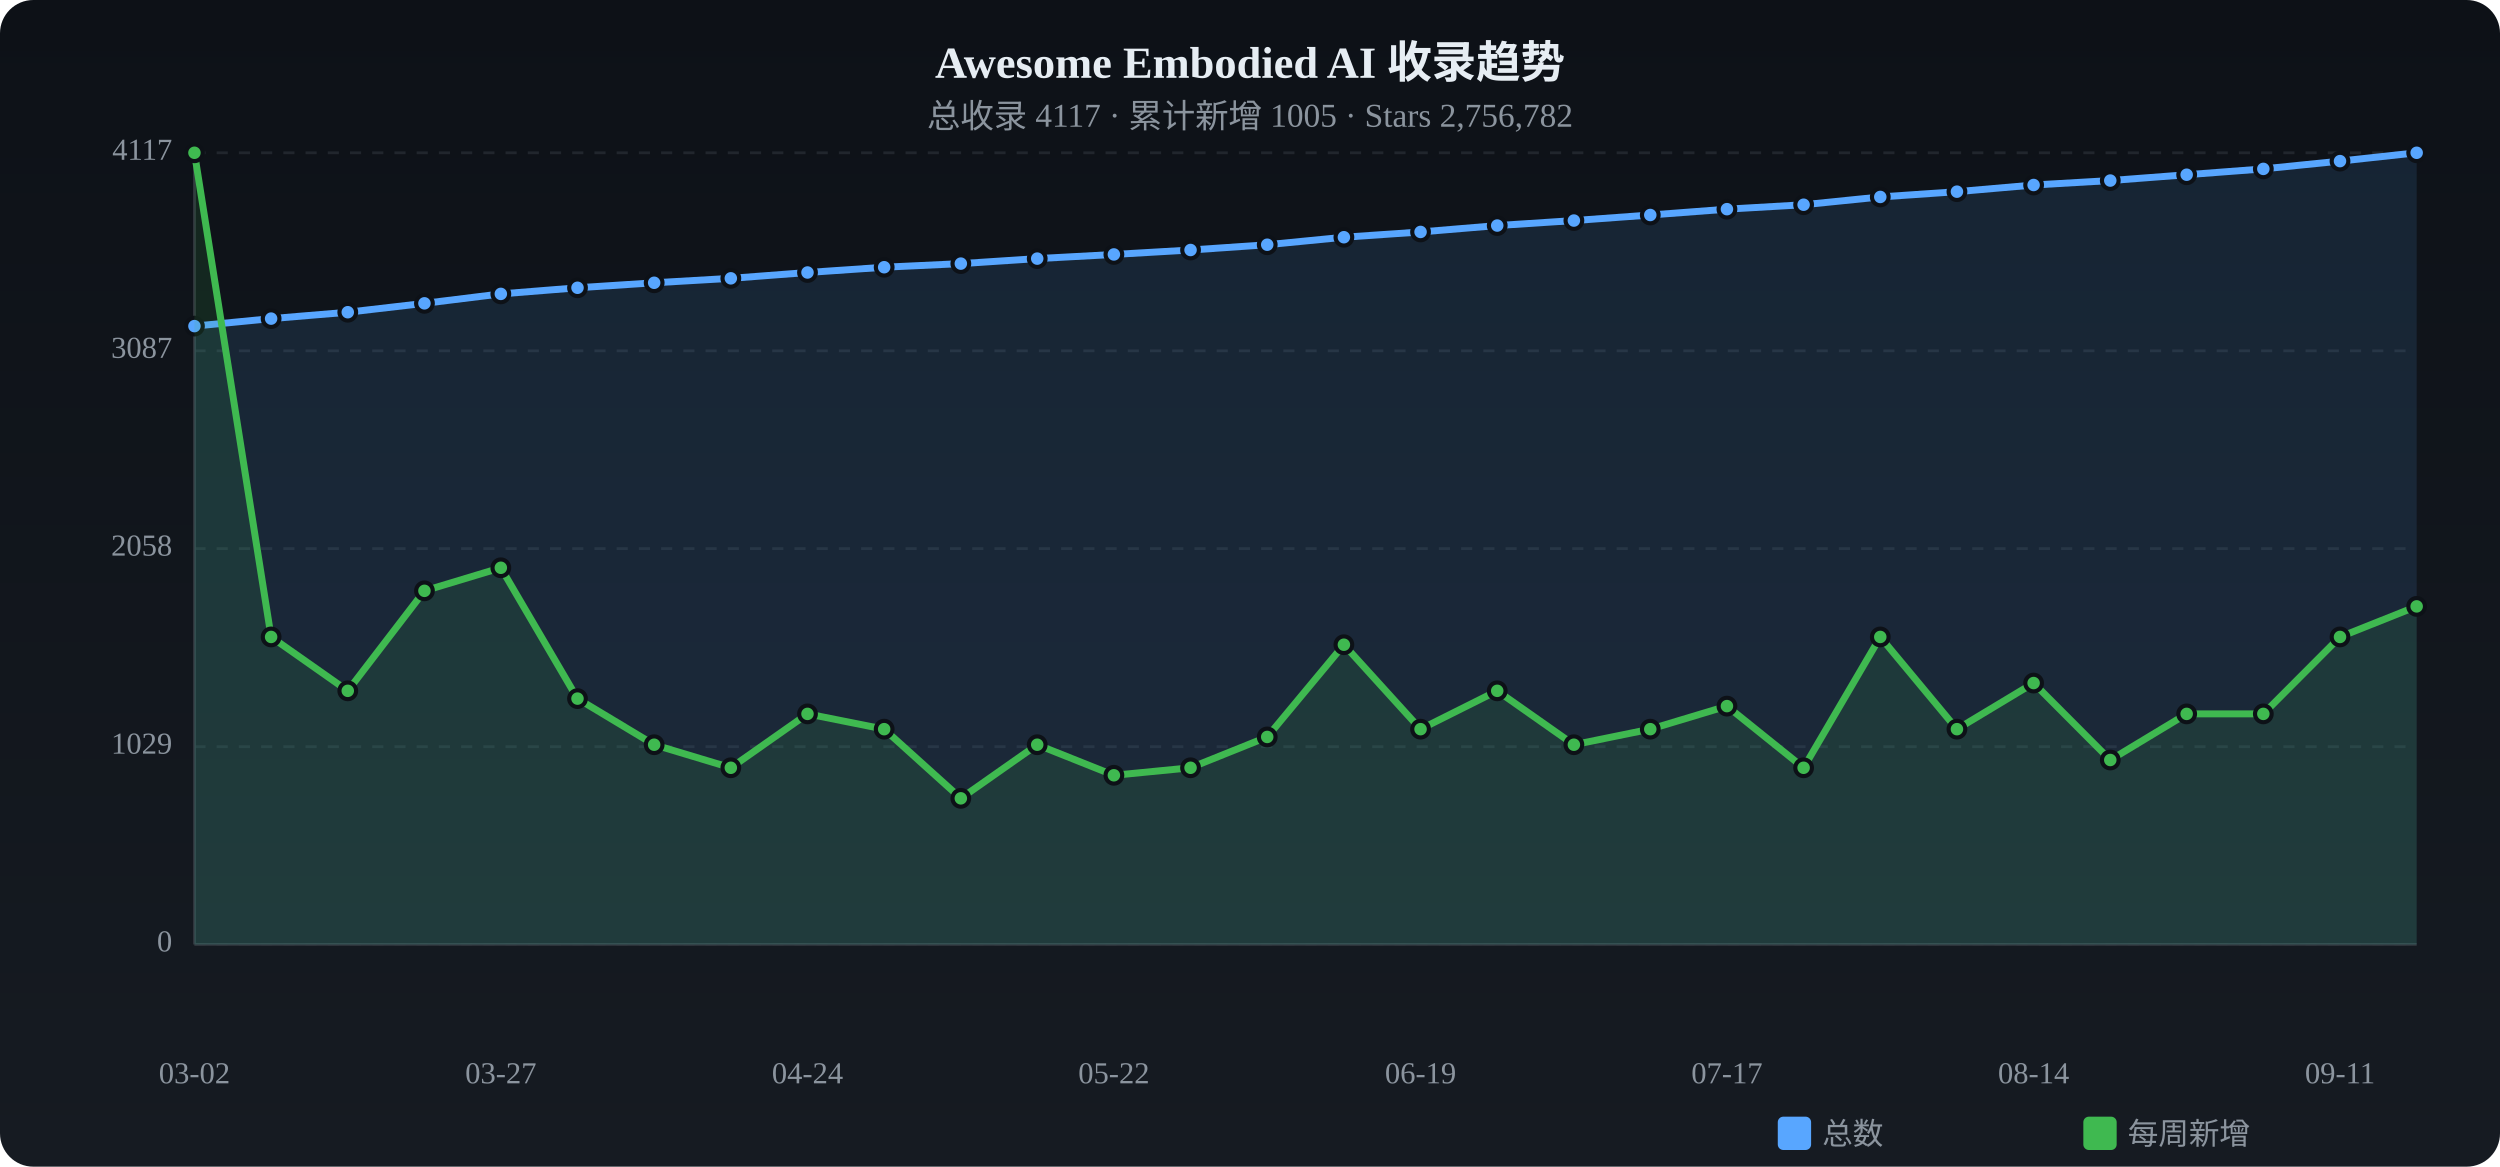
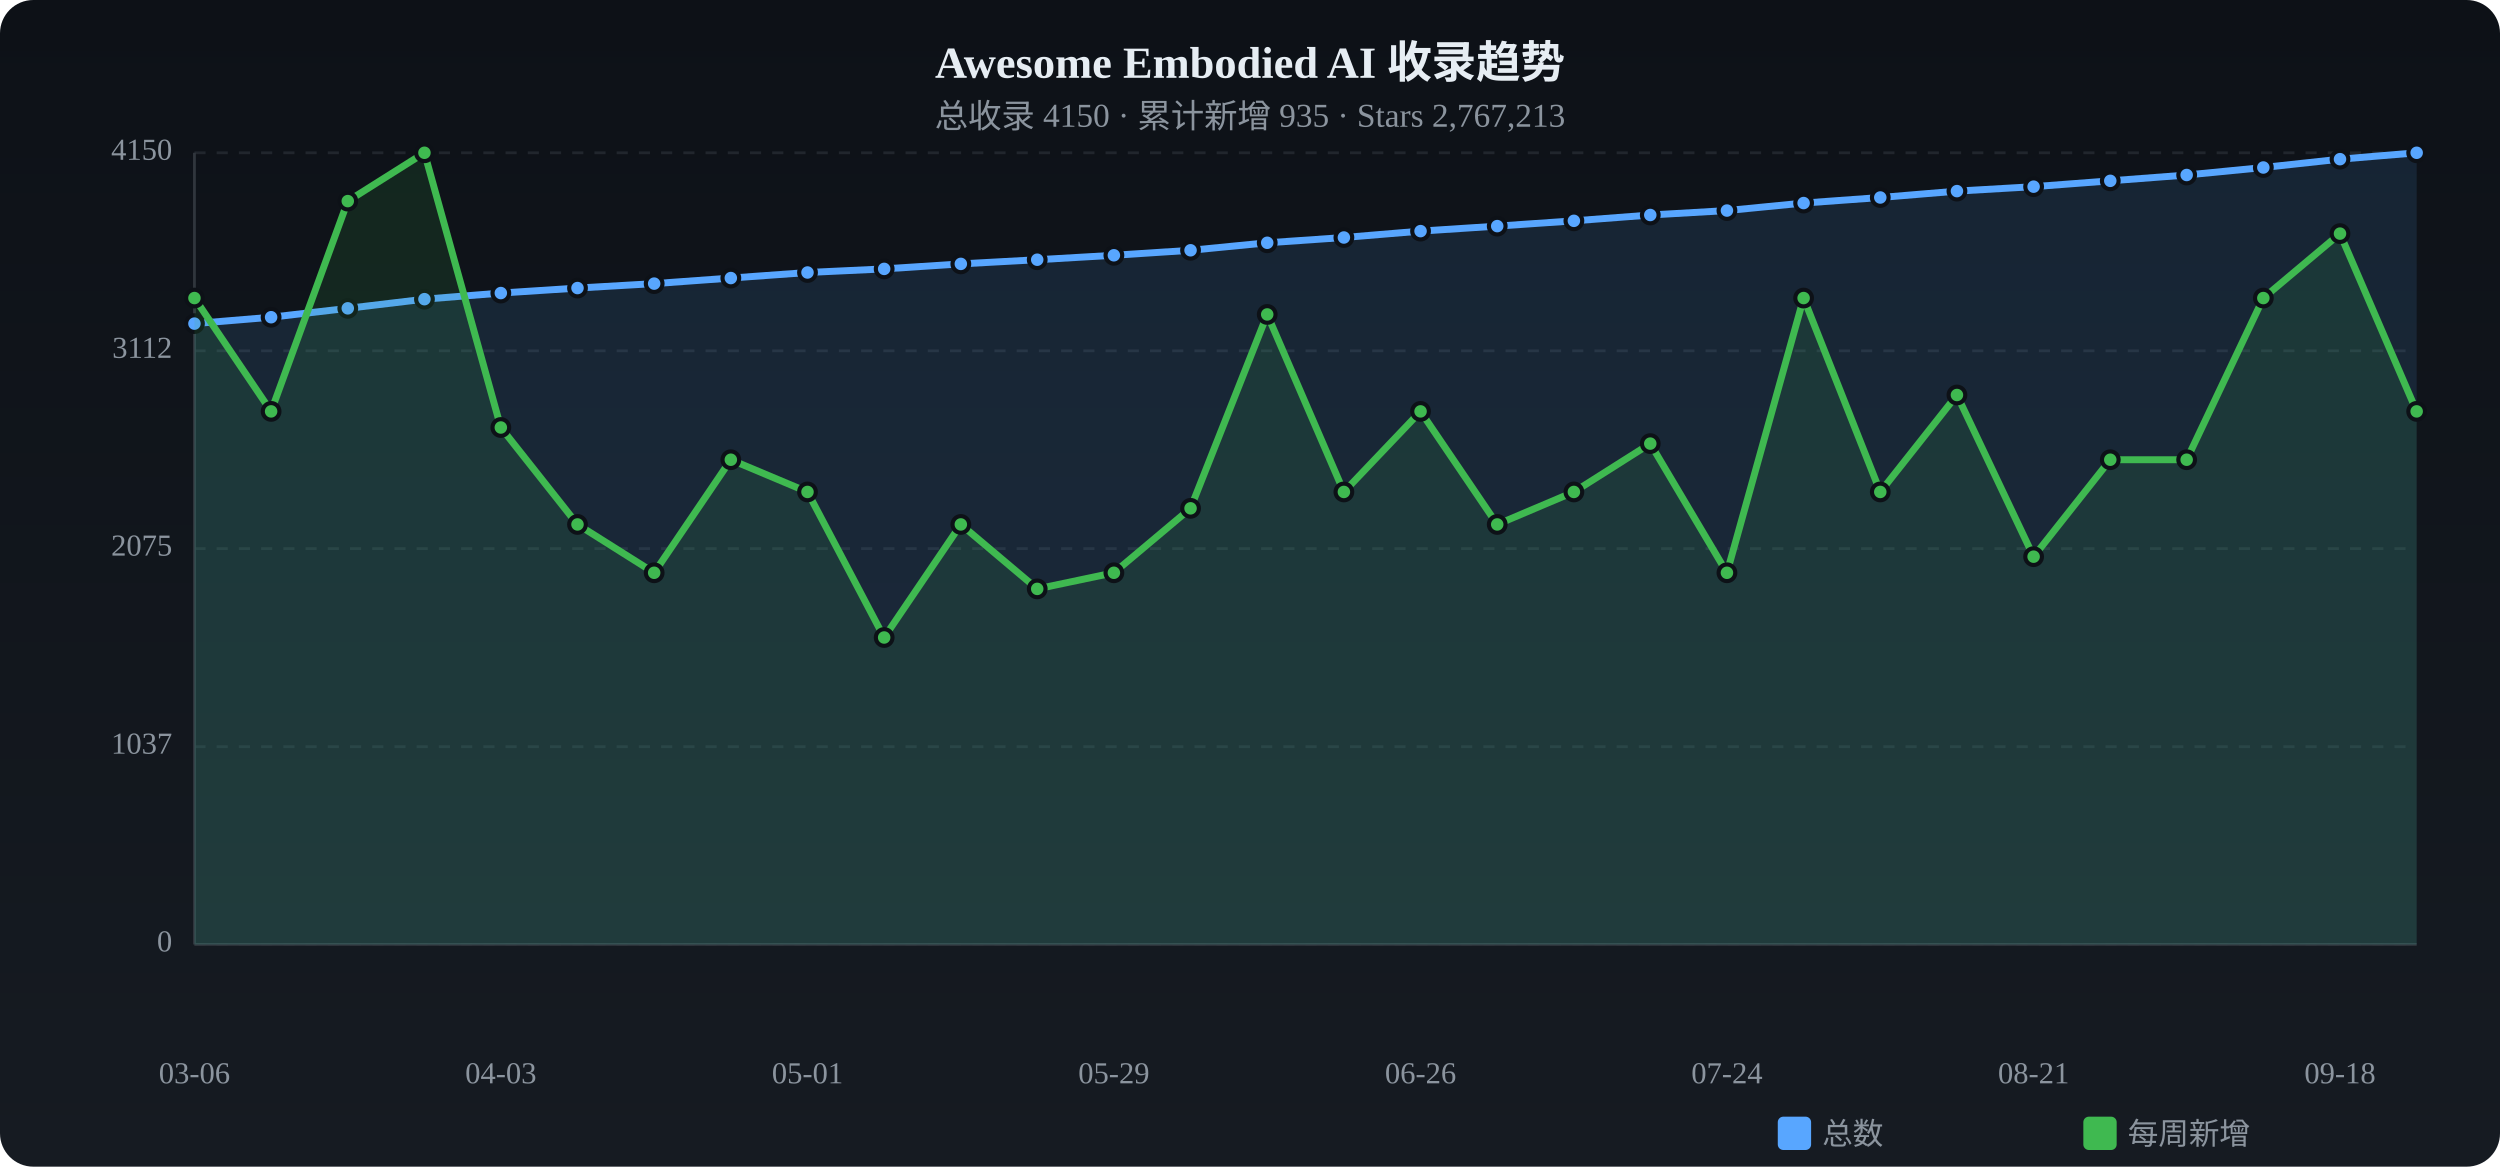
<svg xmlns="http://www.w3.org/2000/svg" viewBox="0 0 900 420" width="900" height="420">
  <defs>
    <linearGradient id="tbg" x1="0%" y1="0%" x2="0%" y2="100%">
      <stop offset="0%" stop-color="#0d1117" />
      <stop offset="100%" stop-color="#161b22" />
    </linearGradient>
  </defs>
  <rect width="900" height="420" rx="12" fill="url(#tbg)" />
  <text x="450.0" y="28" text-anchor="middle" fill="#e6edf3" font-size="16" font-weight="bold">Awesome Embodied AI 收录趋势</text>
-   <text x="450.0" y="46" text-anchor="middle" fill="#8b949e" font-size="12">总收录 4117 · 累计新增 1005 · Stars 2,756,782</text>
+   <text x="450.0" y="46" text-anchor="middle" fill="#8b949e" font-size="12">总收录 4150 · 累计新增 935 · Stars 2,767,213</text>
  <text x="62" y="340.0" text-anchor="end" fill="#8b949e" font-size="11" dominant-baseline="middle">0</text>
  <line x1="70" y1="340.0" x2="870" y2="340.0" stroke="#21262d" stroke-dasharray="4 4" />
-   <text x="62" y="268.8" text-anchor="end" fill="#8b949e" font-size="11" dominant-baseline="middle">1029</text>
+   <text x="62" y="268.8" text-anchor="end" fill="#8b949e" font-size="11" dominant-baseline="middle">1037</text>
  <line x1="70" y1="268.8" x2="870" y2="268.8" stroke="#21262d" stroke-dasharray="4 4" />
-   <text x="62" y="197.5" text-anchor="end" fill="#8b949e" font-size="11" dominant-baseline="middle">2058</text>
+   <text x="62" y="197.5" text-anchor="end" fill="#8b949e" font-size="11" dominant-baseline="middle">2075</text>
  <line x1="70" y1="197.5" x2="870" y2="197.5" stroke="#21262d" stroke-dasharray="4 4" />
-   <text x="62" y="126.3" text-anchor="end" fill="#8b949e" font-size="11" dominant-baseline="middle">3087</text>
+   <text x="62" y="126.3" text-anchor="end" fill="#8b949e" font-size="11" dominant-baseline="middle">3112</text>
  <line x1="70" y1="126.3" x2="870" y2="126.3" stroke="#21262d" stroke-dasharray="4 4" />
-   <text x="62" y="55.0" text-anchor="end" fill="#8b949e" font-size="11" dominant-baseline="middle">4117</text>
+   <text x="62" y="55.0" text-anchor="end" fill="#8b949e" font-size="11" dominant-baseline="middle">4150</text>
  <line x1="70" y1="55.0" x2="870" y2="55.0" stroke="#21262d" stroke-dasharray="4 4" />
  <line x1="70" y1="55" x2="70" y2="340" stroke="#30363d" />
  <line x1="70" y1="340" x2="870" y2="340" stroke="#30363d" />
-   <path d="M70.0,117.4 L97.6,114.7 L125.2,112.4 L152.8,109.2 L180.3,105.8 L207.9,103.6 L235.5,101.8 L263.1,100.2 L290.7,98.1 L318.3,96.2 L345.9,94.9 L373.4,93.1 L401.0,91.6 L428.6,90.0 L456.2,88.1 L483.8,85.4 L511.4,83.5 L539.0,81.2 L566.6,79.4 L594.1,77.4 L621.7,75.3 L649.3,73.7 L676.9,70.9 L704.5,69.0 L732.1,66.6 L759.7,65.0 L787.2,62.9 L814.8,60.8 L842.4,58.0 L870.0,55.0 L870.0,340 L70.0,340 Z" fill="#58a6ff" opacity="0.12" />
-   <polyline points="70.0,117.4 97.6,114.7 125.2,112.4 152.8,109.2 180.3,105.8 207.9,103.6 235.5,101.8 263.1,100.2 290.7,98.1 318.3,96.2 345.9,94.9 373.4,93.1 401.0,91.6 428.6,90.0 456.2,88.1 483.8,85.4 511.4,83.5 539.0,81.2 566.6,79.4 594.1,77.4 621.7,75.3 649.3,73.7 676.9,70.9 704.5,69.0 732.1,66.6 759.7,65.0 787.2,62.9 814.8,60.8 842.4,58.0 870.0,55.0" fill="none" stroke="#58a6ff" stroke-width="2.5" stroke-linecap="round" stroke-linejoin="round" />
-   <circle cx="70.0" cy="117.4" r="3" fill="#58a6ff" stroke="#0d1117" stroke-width="1.5" />
-   <circle cx="97.6" cy="114.7" r="3" fill="#58a6ff" stroke="#0d1117" stroke-width="1.5" />
-   <circle cx="125.2" cy="112.4" r="3" fill="#58a6ff" stroke="#0d1117" stroke-width="1.5" />
-   <circle cx="152.8" cy="109.2" r="3" fill="#58a6ff" stroke="#0d1117" stroke-width="1.5" />
-   <circle cx="180.3" cy="105.8" r="3" fill="#58a6ff" stroke="#0d1117" stroke-width="1.5" />
-   <circle cx="207.9" cy="103.6" r="3" fill="#58a6ff" stroke="#0d1117" stroke-width="1.5" />
-   <circle cx="235.5" cy="101.8" r="3" fill="#58a6ff" stroke="#0d1117" stroke-width="1.5" />
-   <circle cx="263.1" cy="100.2" r="3" fill="#58a6ff" stroke="#0d1117" stroke-width="1.5" />
+   <path d="M70.0,116.5 L97.6,114.2 L125.2,111.0 L152.8,107.7 L180.3,105.5 L207.9,103.7 L235.5,102.1 L263.1,100.1 L290.7,98.1 L318.3,96.8 L345.9,95.0 L373.4,93.5 L401.0,91.9 L428.6,90.1 L456.2,87.4 L483.8,85.5 L511.4,83.2 L539.0,81.4 L566.6,79.5 L594.1,77.4 L621.7,75.8 L649.3,73.1 L676.9,71.1 L704.5,68.8 L732.1,67.2 L759.7,65.1 L787.2,63.0 L814.8,60.3 L842.4,57.3 L870.0,55.0 L870.0,340 L70.0,340 Z" fill="#58a6ff" opacity="0.12" />
+   <polyline points="70.0,116.5 97.6,114.2 125.2,111.0 152.8,107.7 180.3,105.5 207.9,103.7 235.5,102.1 263.1,100.1 290.7,98.1 318.3,96.8 345.9,95.0 373.4,93.5 401.0,91.9 428.6,90.1 456.2,87.4 483.8,85.5 511.4,83.2 539.0,81.4 566.6,79.5 594.1,77.4 621.7,75.8 649.3,73.1 676.9,71.1 704.5,68.8 732.1,67.2 759.7,65.1 787.2,63.0 814.8,60.3 842.4,57.3 870.0,55.0" fill="none" stroke="#58a6ff" stroke-width="2.5" stroke-linecap="round" stroke-linejoin="round" />
+   <circle cx="70.0" cy="116.5" r="3" fill="#58a6ff" stroke="#0d1117" stroke-width="1.5" />
+   <circle cx="97.6" cy="114.2" r="3" fill="#58a6ff" stroke="#0d1117" stroke-width="1.5" />
+   <circle cx="125.2" cy="111.0" r="3" fill="#58a6ff" stroke="#0d1117" stroke-width="1.5" />
+   <circle cx="152.8" cy="107.7" r="3" fill="#58a6ff" stroke="#0d1117" stroke-width="1.5" />
+   <circle cx="180.3" cy="105.5" r="3" fill="#58a6ff" stroke="#0d1117" stroke-width="1.5" />
+   <circle cx="207.9" cy="103.7" r="3" fill="#58a6ff" stroke="#0d1117" stroke-width="1.5" />
+   <circle cx="235.5" cy="102.1" r="3" fill="#58a6ff" stroke="#0d1117" stroke-width="1.5" />
+   <circle cx="263.1" cy="100.1" r="3" fill="#58a6ff" stroke="#0d1117" stroke-width="1.5" />
  <circle cx="290.7" cy="98.1" r="3" fill="#58a6ff" stroke="#0d1117" stroke-width="1.5" />
-   <circle cx="318.3" cy="96.2" r="3" fill="#58a6ff" stroke="#0d1117" stroke-width="1.5" />
-   <circle cx="345.9" cy="94.9" r="3" fill="#58a6ff" stroke="#0d1117" stroke-width="1.5" />
-   <circle cx="373.4" cy="93.1" r="3" fill="#58a6ff" stroke="#0d1117" stroke-width="1.5" />
-   <circle cx="401.0" cy="91.6" r="3" fill="#58a6ff" stroke="#0d1117" stroke-width="1.5" />
-   <circle cx="428.6" cy="90.0" r="3" fill="#58a6ff" stroke="#0d1117" stroke-width="1.5" />
-   <circle cx="456.2" cy="88.1" r="3" fill="#58a6ff" stroke="#0d1117" stroke-width="1.5" />
-   <circle cx="483.8" cy="85.4" r="3" fill="#58a6ff" stroke="#0d1117" stroke-width="1.5" />
-   <circle cx="511.4" cy="83.5" r="3" fill="#58a6ff" stroke="#0d1117" stroke-width="1.5" />
-   <circle cx="539.0" cy="81.2" r="3" fill="#58a6ff" stroke="#0d1117" stroke-width="1.5" />
-   <circle cx="566.6" cy="79.4" r="3" fill="#58a6ff" stroke="#0d1117" stroke-width="1.5" />
+   <circle cx="318.3" cy="96.8" r="3" fill="#58a6ff" stroke="#0d1117" stroke-width="1.5" />
+   <circle cx="345.9" cy="95.0" r="3" fill="#58a6ff" stroke="#0d1117" stroke-width="1.5" />
+   <circle cx="373.4" cy="93.5" r="3" fill="#58a6ff" stroke="#0d1117" stroke-width="1.5" />
+   <circle cx="401.0" cy="91.9" r="3" fill="#58a6ff" stroke="#0d1117" stroke-width="1.5" />
+   <circle cx="428.6" cy="90.1" r="3" fill="#58a6ff" stroke="#0d1117" stroke-width="1.5" />
+   <circle cx="456.2" cy="87.4" r="3" fill="#58a6ff" stroke="#0d1117" stroke-width="1.5" />
+   <circle cx="483.8" cy="85.5" r="3" fill="#58a6ff" stroke="#0d1117" stroke-width="1.5" />
+   <circle cx="511.4" cy="83.2" r="3" fill="#58a6ff" stroke="#0d1117" stroke-width="1.5" />
+   <circle cx="539.0" cy="81.4" r="3" fill="#58a6ff" stroke="#0d1117" stroke-width="1.5" />
+   <circle cx="566.6" cy="79.5" r="3" fill="#58a6ff" stroke="#0d1117" stroke-width="1.5" />
  <circle cx="594.1" cy="77.4" r="3" fill="#58a6ff" stroke="#0d1117" stroke-width="1.5" />
-   <circle cx="621.7" cy="75.3" r="3" fill="#58a6ff" stroke="#0d1117" stroke-width="1.5" />
-   <circle cx="649.3" cy="73.7" r="3" fill="#58a6ff" stroke="#0d1117" stroke-width="1.5" />
-   <circle cx="676.9" cy="70.9" r="3" fill="#58a6ff" stroke="#0d1117" stroke-width="1.5" />
-   <circle cx="704.5" cy="69.0" r="3" fill="#58a6ff" stroke="#0d1117" stroke-width="1.5" />
-   <circle cx="732.1" cy="66.6" r="3" fill="#58a6ff" stroke="#0d1117" stroke-width="1.5" />
-   <circle cx="759.7" cy="65.0" r="3" fill="#58a6ff" stroke="#0d1117" stroke-width="1.5" />
-   <circle cx="787.2" cy="62.9" r="3" fill="#58a6ff" stroke="#0d1117" stroke-width="1.5" />
-   <circle cx="814.8" cy="60.8" r="3" fill="#58a6ff" stroke="#0d1117" stroke-width="1.5" />
-   <circle cx="842.4" cy="58.0" r="3" fill="#58a6ff" stroke="#0d1117" stroke-width="1.5" />
+   <circle cx="621.7" cy="75.8" r="3" fill="#58a6ff" stroke="#0d1117" stroke-width="1.5" />
+   <circle cx="649.3" cy="73.1" r="3" fill="#58a6ff" stroke="#0d1117" stroke-width="1.5" />
+   <circle cx="676.9" cy="71.1" r="3" fill="#58a6ff" stroke="#0d1117" stroke-width="1.5" />
+   <circle cx="704.5" cy="68.8" r="3" fill="#58a6ff" stroke="#0d1117" stroke-width="1.5" />
+   <circle cx="732.1" cy="67.2" r="3" fill="#58a6ff" stroke="#0d1117" stroke-width="1.5" />
+   <circle cx="759.7" cy="65.1" r="3" fill="#58a6ff" stroke="#0d1117" stroke-width="1.5" />
+   <circle cx="787.2" cy="63.0" r="3" fill="#58a6ff" stroke="#0d1117" stroke-width="1.5" />
+   <circle cx="814.8" cy="60.3" r="3" fill="#58a6ff" stroke="#0d1117" stroke-width="1.5" />
+   <circle cx="842.4" cy="57.3" r="3" fill="#58a6ff" stroke="#0d1117" stroke-width="1.5" />
  <circle cx="870.0" cy="55.0" r="3" fill="#58a6ff" stroke="#0d1117" stroke-width="1.5" />
-   <path d="M70.0,55.0 L97.6,229.3 L125.2,248.7 L152.8,212.7 L180.3,204.4 L207.9,251.5 L235.5,268.1 L263.1,276.4 L290.7,257.0 L318.3,262.5 L345.9,287.4 L373.4,268.1 L401.0,279.1 L428.6,276.4 L456.2,265.3 L483.8,232.1 L511.4,262.5 L539.0,248.7 L566.6,268.1 L594.1,262.5 L621.7,254.2 L649.3,276.4 L676.9,229.3 L704.5,262.5 L732.1,245.9 L759.7,273.6 L787.2,257.0 L814.8,257.0 L842.4,229.3 L870.0,218.3 L870.0,340 L70.0,340 Z" fill="#3fb950" opacity="0.12" />
-   <polyline points="70.0,55.0 97.6,229.3 125.2,248.7 152.8,212.7 180.3,204.4 207.9,251.5 235.5,268.1 263.1,276.4 290.7,257.0 318.3,262.5 345.9,287.4 373.4,268.1 401.0,279.1 428.6,276.4 456.2,265.3 483.8,232.1 511.4,262.5 539.0,248.7 566.6,268.1 594.1,262.5 621.7,254.2 649.3,276.4 676.9,229.3 704.5,262.5 732.1,245.9 759.7,273.6 787.2,257.0 814.8,257.0 842.4,229.3 870.0,218.3" fill="none" stroke="#3fb950" stroke-width="2.5" stroke-linecap="round" stroke-linejoin="round" />
-   <circle cx="70.0" cy="55.0" r="3" fill="#3fb950" stroke="#0d1117" stroke-width="1.5" />
-   <circle cx="97.6" cy="229.3" r="3" fill="#3fb950" stroke="#0d1117" stroke-width="1.5" />
-   <circle cx="125.2" cy="248.7" r="3" fill="#3fb950" stroke="#0d1117" stroke-width="1.5" />
-   <circle cx="152.8" cy="212.7" r="3" fill="#3fb950" stroke="#0d1117" stroke-width="1.5" />
-   <circle cx="180.3" cy="204.4" r="3" fill="#3fb950" stroke="#0d1117" stroke-width="1.5" />
-   <circle cx="207.9" cy="251.5" r="3" fill="#3fb950" stroke="#0d1117" stroke-width="1.5" />
-   <circle cx="235.5" cy="268.1" r="3" fill="#3fb950" stroke="#0d1117" stroke-width="1.5" />
-   <circle cx="263.1" cy="276.4" r="3" fill="#3fb950" stroke="#0d1117" stroke-width="1.5" />
-   <circle cx="290.7" cy="257.0" r="3" fill="#3fb950" stroke="#0d1117" stroke-width="1.5" />
-   <circle cx="318.3" cy="262.5" r="3" fill="#3fb950" stroke="#0d1117" stroke-width="1.5" />
-   <circle cx="345.9" cy="287.4" r="3" fill="#3fb950" stroke="#0d1117" stroke-width="1.5" />
-   <circle cx="373.4" cy="268.1" r="3" fill="#3fb950" stroke="#0d1117" stroke-width="1.5" />
-   <circle cx="401.0" cy="279.1" r="3" fill="#3fb950" stroke="#0d1117" stroke-width="1.5" />
-   <circle cx="428.6" cy="276.4" r="3" fill="#3fb950" stroke="#0d1117" stroke-width="1.5" />
-   <circle cx="456.2" cy="265.3" r="3" fill="#3fb950" stroke="#0d1117" stroke-width="1.5" />
-   <circle cx="483.8" cy="232.1" r="3" fill="#3fb950" stroke="#0d1117" stroke-width="1.5" />
-   <circle cx="511.4" cy="262.5" r="3" fill="#3fb950" stroke="#0d1117" stroke-width="1.5" />
-   <circle cx="539.0" cy="248.7" r="3" fill="#3fb950" stroke="#0d1117" stroke-width="1.5" />
-   <circle cx="566.6" cy="268.1" r="3" fill="#3fb950" stroke="#0d1117" stroke-width="1.5" />
-   <circle cx="594.1" cy="262.5" r="3" fill="#3fb950" stroke="#0d1117" stroke-width="1.5" />
-   <circle cx="621.7" cy="254.2" r="3" fill="#3fb950" stroke="#0d1117" stroke-width="1.5" />
-   <circle cx="649.3" cy="276.4" r="3" fill="#3fb950" stroke="#0d1117" stroke-width="1.5" />
-   <circle cx="676.9" cy="229.3" r="3" fill="#3fb950" stroke="#0d1117" stroke-width="1.5" />
-   <circle cx="704.5" cy="262.5" r="3" fill="#3fb950" stroke="#0d1117" stroke-width="1.5" />
-   <circle cx="732.1" cy="245.9" r="3" fill="#3fb950" stroke="#0d1117" stroke-width="1.5" />
-   <circle cx="759.7" cy="273.6" r="3" fill="#3fb950" stroke="#0d1117" stroke-width="1.5" />
-   <circle cx="787.2" cy="257.0" r="3" fill="#3fb950" stroke="#0d1117" stroke-width="1.5" />
-   <circle cx="814.8" cy="257.0" r="3" fill="#3fb950" stroke="#0d1117" stroke-width="1.5" />
-   <circle cx="842.4" cy="229.3" r="3" fill="#3fb950" stroke="#0d1117" stroke-width="1.5" />
-   <circle cx="870.0" cy="218.3" r="3" fill="#3fb950" stroke="#0d1117" stroke-width="1.5" />
-   <text x="70.0" y="390" text-anchor="middle" fill="#8b949e" font-size="11">03-02</text>
-   <text x="180.3" y="390" text-anchor="middle" fill="#8b949e" font-size="11">03-27</text>
-   <text x="290.7" y="390" text-anchor="middle" fill="#8b949e" font-size="11">04-24</text>
-   <text x="401.0" y="390" text-anchor="middle" fill="#8b949e" font-size="11">05-22</text>
-   <text x="511.4" y="390" text-anchor="middle" fill="#8b949e" font-size="11">06-19</text>
-   <text x="621.7" y="390" text-anchor="middle" fill="#8b949e" font-size="11">07-17</text>
-   <text x="732.1" y="390" text-anchor="middle" fill="#8b949e" font-size="11">08-14</text>
-   <text x="842.4" y="390" text-anchor="middle" fill="#8b949e" font-size="11">09-11</text>
+   <path d="M70.0,107.3 L97.6,148.1 L125.2,72.4 L152.8,55.0 L180.3,153.9 L207.9,188.8 L235.5,206.2 L263.1,165.5 L290.7,177.1 L318.3,229.5 L345.9,188.8 L373.4,212.0 L401.0,206.2 L428.6,183.0 L456.2,113.2 L483.8,177.1 L511.4,148.1 L539.0,188.8 L566.6,177.1 L594.1,159.7 L621.7,206.2 L649.3,107.3 L676.9,177.1 L704.5,142.2 L732.1,200.4 L759.7,165.5 L787.2,165.5 L814.8,107.3 L842.4,84.1 L870.0,148.1 L870.0,340 L70.0,340 Z" fill="#3fb950" opacity="0.12" />
+   <polyline points="70.0,107.3 97.6,148.1 125.2,72.4 152.8,55.0 180.3,153.9 207.9,188.8 235.5,206.2 263.1,165.5 290.7,177.1 318.3,229.5 345.9,188.8 373.4,212.0 401.0,206.2 428.6,183.0 456.2,113.2 483.8,177.1 511.4,148.1 539.0,188.8 566.6,177.1 594.1,159.7 621.7,206.2 649.3,107.3 676.9,177.1 704.5,142.2 732.1,200.4 759.7,165.5 787.2,165.5 814.8,107.3 842.4,84.1 870.0,148.1" fill="none" stroke="#3fb950" stroke-width="2.5" stroke-linecap="round" stroke-linejoin="round" />
+   <circle cx="70.0" cy="107.3" r="3" fill="#3fb950" stroke="#0d1117" stroke-width="1.5" />
+   <circle cx="97.6" cy="148.1" r="3" fill="#3fb950" stroke="#0d1117" stroke-width="1.5" />
+   <circle cx="125.2" cy="72.4" r="3" fill="#3fb950" stroke="#0d1117" stroke-width="1.5" />
+   <circle cx="152.8" cy="55.0" r="3" fill="#3fb950" stroke="#0d1117" stroke-width="1.5" />
+   <circle cx="180.3" cy="153.9" r="3" fill="#3fb950" stroke="#0d1117" stroke-width="1.5" />
+   <circle cx="207.9" cy="188.8" r="3" fill="#3fb950" stroke="#0d1117" stroke-width="1.5" />
+   <circle cx="235.5" cy="206.2" r="3" fill="#3fb950" stroke="#0d1117" stroke-width="1.5" />
+   <circle cx="263.1" cy="165.5" r="3" fill="#3fb950" stroke="#0d1117" stroke-width="1.5" />
+   <circle cx="290.7" cy="177.1" r="3" fill="#3fb950" stroke="#0d1117" stroke-width="1.5" />
+   <circle cx="318.3" cy="229.5" r="3" fill="#3fb950" stroke="#0d1117" stroke-width="1.5" />
+   <circle cx="345.9" cy="188.8" r="3" fill="#3fb950" stroke="#0d1117" stroke-width="1.5" />
+   <circle cx="373.4" cy="212.0" r="3" fill="#3fb950" stroke="#0d1117" stroke-width="1.5" />
+   <circle cx="401.0" cy="206.2" r="3" fill="#3fb950" stroke="#0d1117" stroke-width="1.5" />
+   <circle cx="428.6" cy="183.0" r="3" fill="#3fb950" stroke="#0d1117" stroke-width="1.5" />
+   <circle cx="456.2" cy="113.2" r="3" fill="#3fb950" stroke="#0d1117" stroke-width="1.5" />
+   <circle cx="483.8" cy="177.1" r="3" fill="#3fb950" stroke="#0d1117" stroke-width="1.5" />
+   <circle cx="511.4" cy="148.1" r="3" fill="#3fb950" stroke="#0d1117" stroke-width="1.5" />
+   <circle cx="539.0" cy="188.8" r="3" fill="#3fb950" stroke="#0d1117" stroke-width="1.5" />
+   <circle cx="566.6" cy="177.1" r="3" fill="#3fb950" stroke="#0d1117" stroke-width="1.5" />
+   <circle cx="594.1" cy="159.7" r="3" fill="#3fb950" stroke="#0d1117" stroke-width="1.5" />
+   <circle cx="621.7" cy="206.2" r="3" fill="#3fb950" stroke="#0d1117" stroke-width="1.5" />
+   <circle cx="649.3" cy="107.3" r="3" fill="#3fb950" stroke="#0d1117" stroke-width="1.5" />
+   <circle cx="676.9" cy="177.1" r="3" fill="#3fb950" stroke="#0d1117" stroke-width="1.5" />
+   <circle cx="704.5" cy="142.2" r="3" fill="#3fb950" stroke="#0d1117" stroke-width="1.5" />
+   <circle cx="732.1" cy="200.4" r="3" fill="#3fb950" stroke="#0d1117" stroke-width="1.5" />
+   <circle cx="759.7" cy="165.5" r="3" fill="#3fb950" stroke="#0d1117" stroke-width="1.5" />
+   <circle cx="787.2" cy="165.5" r="3" fill="#3fb950" stroke="#0d1117" stroke-width="1.5" />
+   <circle cx="814.8" cy="107.3" r="3" fill="#3fb950" stroke="#0d1117" stroke-width="1.5" />
+   <circle cx="842.4" cy="84.1" r="3" fill="#3fb950" stroke="#0d1117" stroke-width="1.5" />
+   <circle cx="870.0" cy="148.1" r="3" fill="#3fb950" stroke="#0d1117" stroke-width="1.5" />
+   <text x="70.0" y="390" text-anchor="middle" fill="#8b949e" font-size="11">03-06</text>
+   <text x="180.3" y="390" text-anchor="middle" fill="#8b949e" font-size="11">04-03</text>
+   <text x="290.7" y="390" text-anchor="middle" fill="#8b949e" font-size="11">05-01</text>
+   <text x="401.0" y="390" text-anchor="middle" fill="#8b949e" font-size="11">05-29</text>
+   <text x="511.4" y="390" text-anchor="middle" fill="#8b949e" font-size="11">06-26</text>
+   <text x="621.7" y="390" text-anchor="middle" fill="#8b949e" font-size="11">07-24</text>
+   <text x="732.1" y="390" text-anchor="middle" fill="#8b949e" font-size="11">08-21</text>
+   <text x="842.4" y="390" text-anchor="middle" fill="#8b949e" font-size="11">09-18</text>
  <rect x="640" y="402" width="12" height="12" rx="2" fill="#58a6ff" />
  <text x="656" y="412" fill="#8b949e" font-size="11">总数</text>
  <rect x="750" y="402" width="12" height="12" rx="2" fill="#3fb950" />
  <text x="766" y="412" fill="#8b949e" font-size="11">每周新增</text>
</svg>
